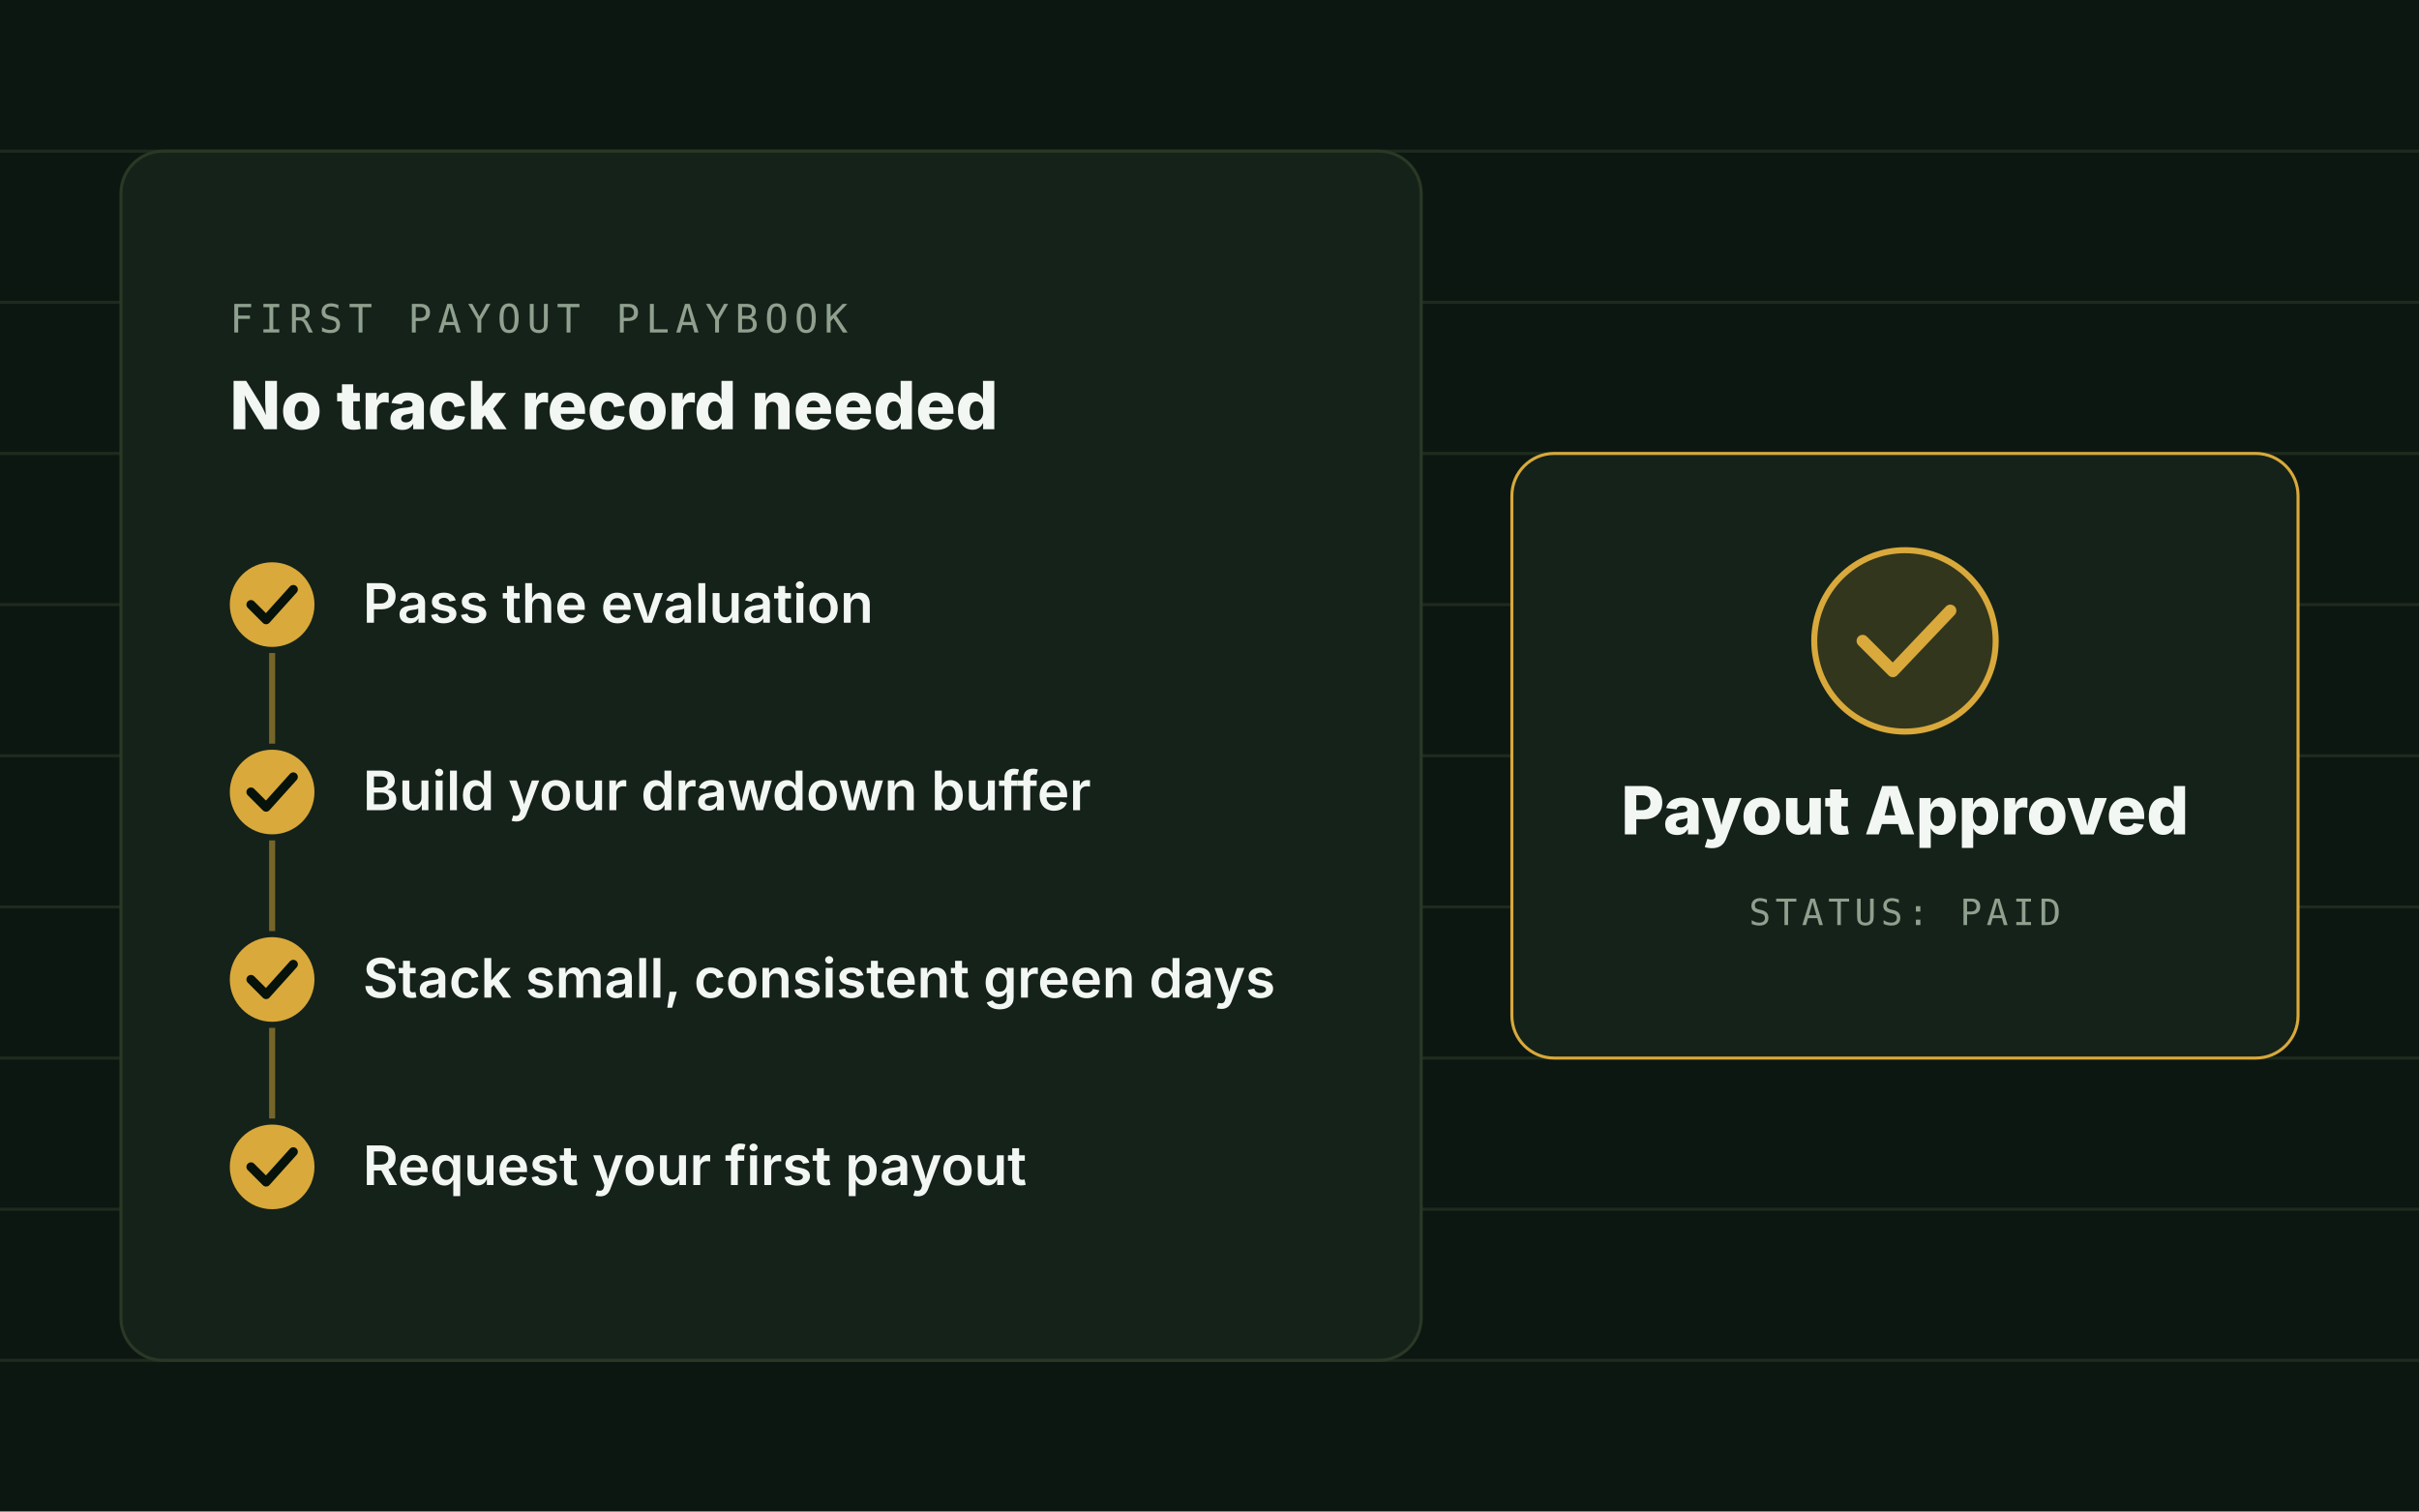
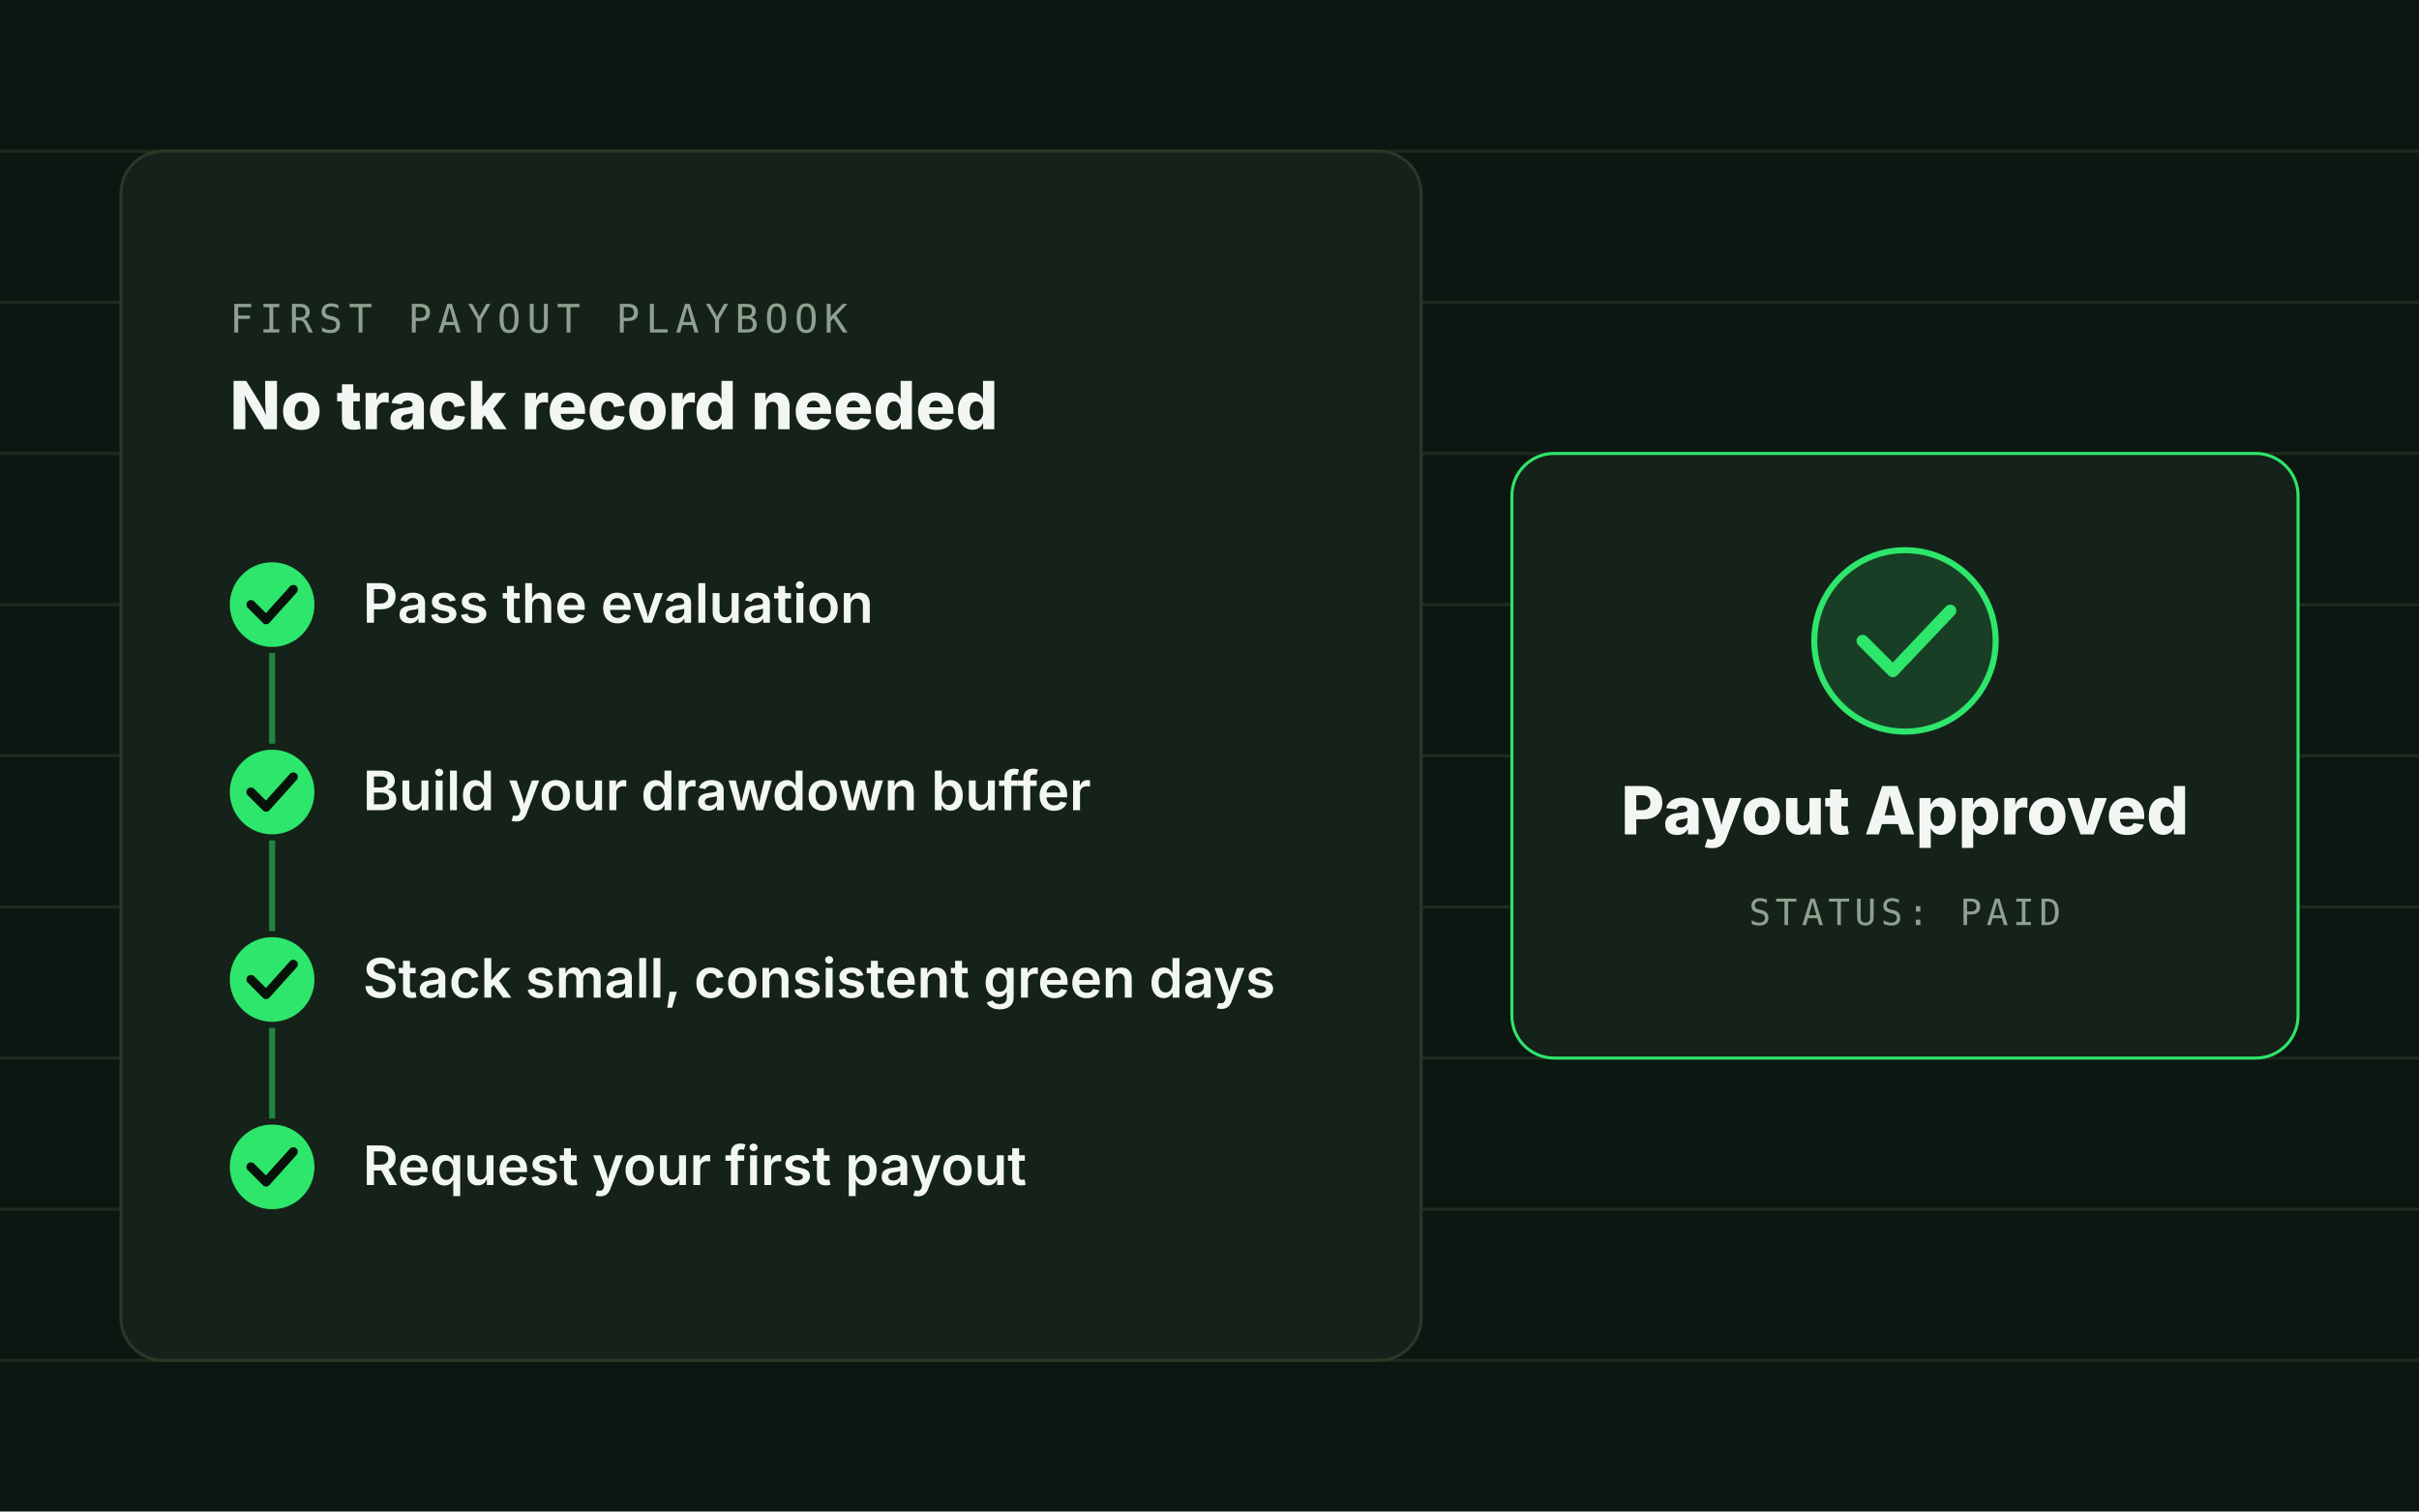
<svg xmlns="http://www.w3.org/2000/svg" viewBox="0 0 800 500">
  <rect width="800" height="500" fill="#0d1711" />
  <g stroke="#2a3826" stroke-width="1" opacity="0.6">
    <line x1="0" y1="50" x2="800" y2="50" />
    <line x1="0" y1="100" x2="800" y2="100" />
    <line x1="0" y1="150" x2="800" y2="150" />
    <line x1="0" y1="200" x2="800" y2="200" />
    <line x1="0" y1="250" x2="800" y2="250" />
    <line x1="0" y1="300" x2="800" y2="300" />
    <line x1="0" y1="350" x2="800" y2="350" />
    <line x1="0" y1="400" x2="800" y2="400" />
    <line x1="0" y1="450" x2="800" y2="450" />
  </g>
  <g transform="translate(40 50)">
    <rect width="430" height="400" rx="14" fill="#152219" stroke="#2a3826" />
    <text x="36" y="60" fill="#8fa08f" font-family="'JetBrains Mono', Menlo, monospace" font-size="13" letter-spacing="2">FIRST PAYOUT PLAYBOOK</text>
    <text x="36" y="92" fill="#f3f7f3" font-family="Inter, -apple-system, Helvetica, Arial, sans-serif" font-size="22" font-weight="800">No track record needed</text>
    <g transform="translate(36 150)">
-       <circle cx="14" cy="0" r="14" fill="#d9a93b" />
+       <circle cx="14" cy="0" r="14" fill="#2ee66b" />
      <path d="M7 0 L12 5 L21 -5" fill="none" stroke="#06120a" stroke-width="3" stroke-linecap="round" stroke-linejoin="round" />
      <text x="44" y="6" fill="#f3f7f3" font-family="Inter, -apple-system, Helvetica, Arial, sans-serif" font-size="18" font-weight="600">Pass the evaluation</text>
    </g>
-     <line x1="50" y1="166" x2="50" y2="196" stroke="#d9a93b" stroke-opacity="0.5" stroke-width="2" />
+     <line x1="50" y1="166" x2="50" y2="196" stroke="#2ee66b" stroke-opacity="0.5" stroke-width="2" />
    <g transform="translate(36 212)">
-       <circle cx="14" cy="0" r="14" fill="#d9a93b" />
+       <circle cx="14" cy="0" r="14" fill="#2ee66b" />
      <path d="M7 0 L12 5 L21 -5" fill="none" stroke="#06120a" stroke-width="3" stroke-linecap="round" stroke-linejoin="round" />
      <text x="44" y="6" fill="#f3f7f3" font-family="Inter, -apple-system, Helvetica, Arial, sans-serif" font-size="18" font-weight="600">Build your drawdown buffer</text>
    </g>
-     <line x1="50" y1="228" x2="50" y2="258" stroke="#d9a93b" stroke-opacity="0.5" stroke-width="2" />
+     <line x1="50" y1="228" x2="50" y2="258" stroke="#2ee66b" stroke-opacity="0.5" stroke-width="2" />
    <g transform="translate(36 274)">
-       <circle cx="14" cy="0" r="14" fill="#d9a93b" />
+       <circle cx="14" cy="0" r="14" fill="#2ee66b" />
      <path d="M7 0 L12 5 L21 -5" fill="none" stroke="#06120a" stroke-width="3" stroke-linecap="round" stroke-linejoin="round" />
      <text x="44" y="6" fill="#f3f7f3" font-family="Inter, -apple-system, Helvetica, Arial, sans-serif" font-size="18" font-weight="600">Stack small, consistent green days</text>
    </g>
-     <line x1="50" y1="290" x2="50" y2="320" stroke="#d9a93b" stroke-opacity="0.5" stroke-width="2" />
+     <line x1="50" y1="290" x2="50" y2="320" stroke="#2ee66b" stroke-opacity="0.5" stroke-width="2" />
    <g transform="translate(36 336)">
-       <circle cx="14" cy="0" r="14" fill="#d9a93b" />
+       <circle cx="14" cy="0" r="14" fill="#2ee66b" />
      <path d="M7 0 L12 5 L21 -5" fill="none" stroke="#06120a" stroke-width="3" stroke-linecap="round" stroke-linejoin="round" />
      <text x="44" y="6" fill="#f3f7f3" font-family="Inter, -apple-system, Helvetica, Arial, sans-serif" font-size="18" font-weight="600">Request your first payout</text>
    </g>
  </g>
  <g transform="translate(500 150)">
-     <rect width="260" height="200" rx="14" fill="#152219" stroke="#d9a93b" />
-     <circle cx="130" cy="62" r="30" fill="#d9a93b" fill-opacity="0.15" stroke="#d9a93b" stroke-width="2" />
-     <path d="M116 62 L126 72 L145 52" fill="none" stroke="#d9a93b" stroke-width="4" stroke-linecap="round" stroke-linejoin="round" />
+     <rect width="260" height="200" rx="14" fill="#152219" stroke="#2ee66b" />
+     <circle cx="130" cy="62" r="30" fill="#2ee66b" fill-opacity="0.15" stroke="#2ee66b" stroke-width="2" />
+     <path d="M116 62 L126 72 L145 52" fill="none" stroke="#2ee66b" stroke-width="4" stroke-linecap="round" stroke-linejoin="round" />
    <text x="130" y="126" text-anchor="middle" fill="#f3f7f3" font-family="Inter, -apple-system, Helvetica, Arial, sans-serif" font-size="22" font-weight="800">Payout Approved</text>
    <text x="130" y="156" text-anchor="middle" fill="#8fa08f" font-family="'JetBrains Mono', Menlo, monospace" font-size="12" letter-spacing="1.5">STATUS: PAID</text>
  </g>
</svg>
